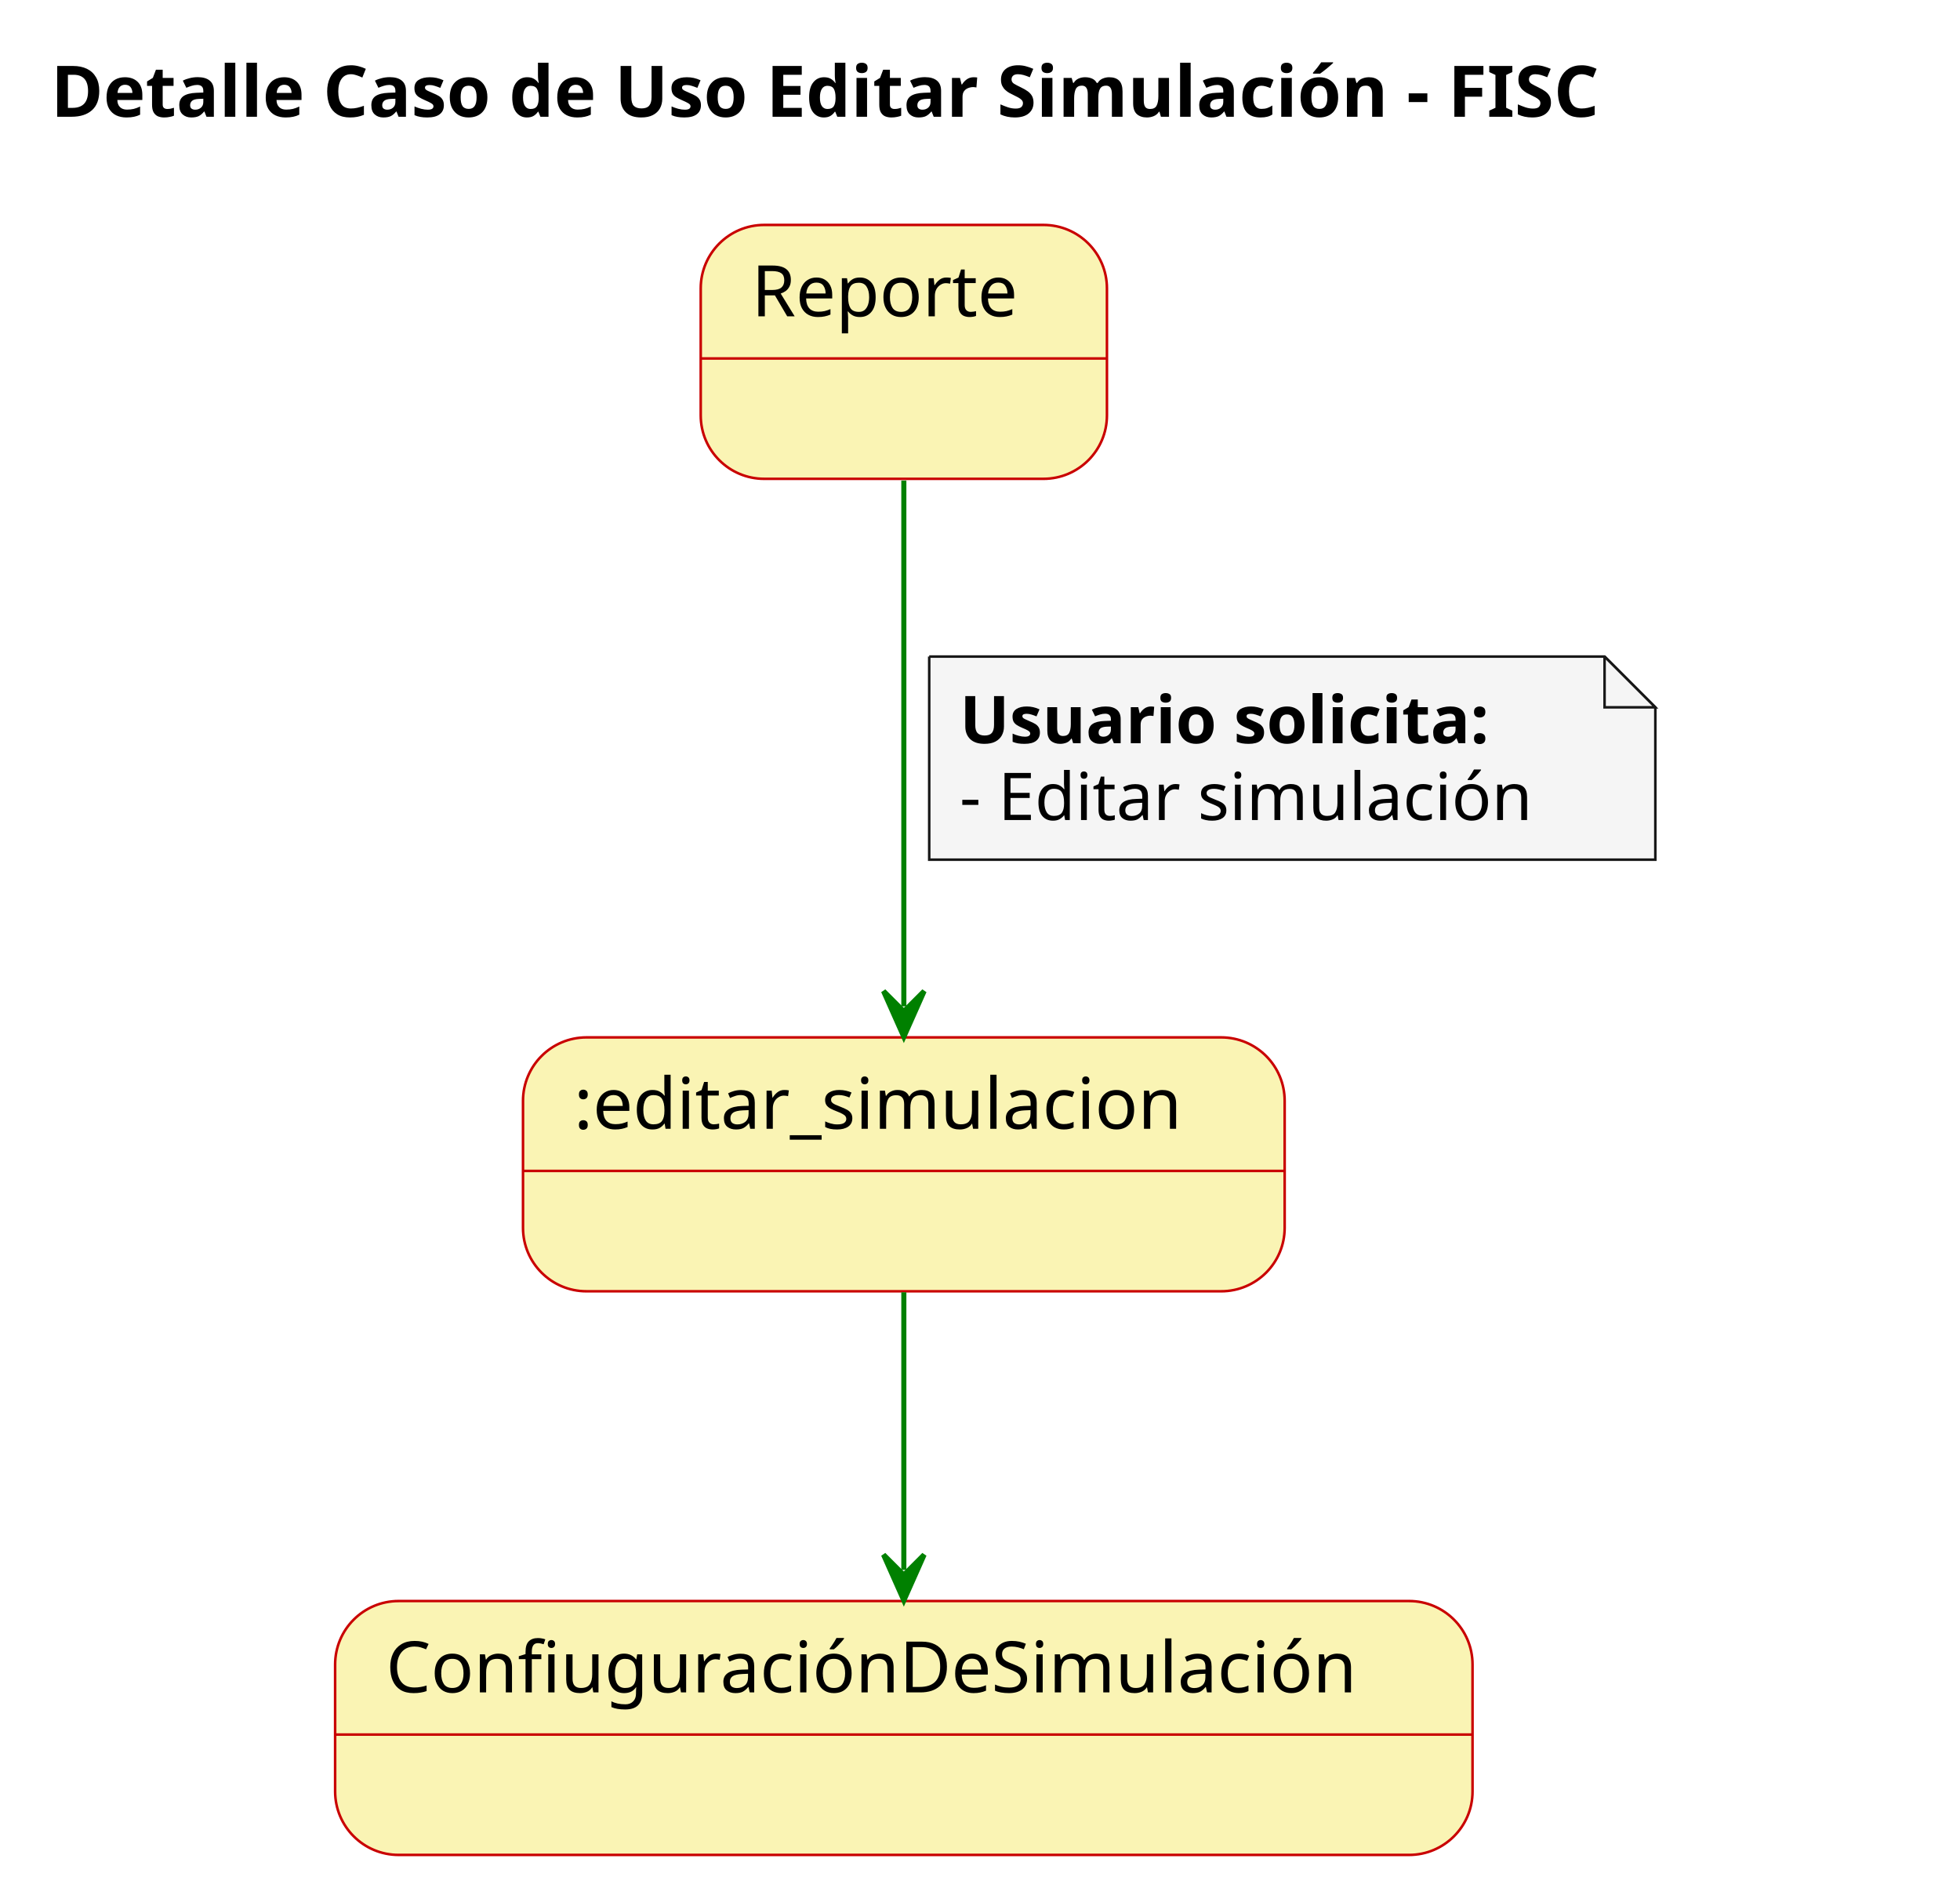
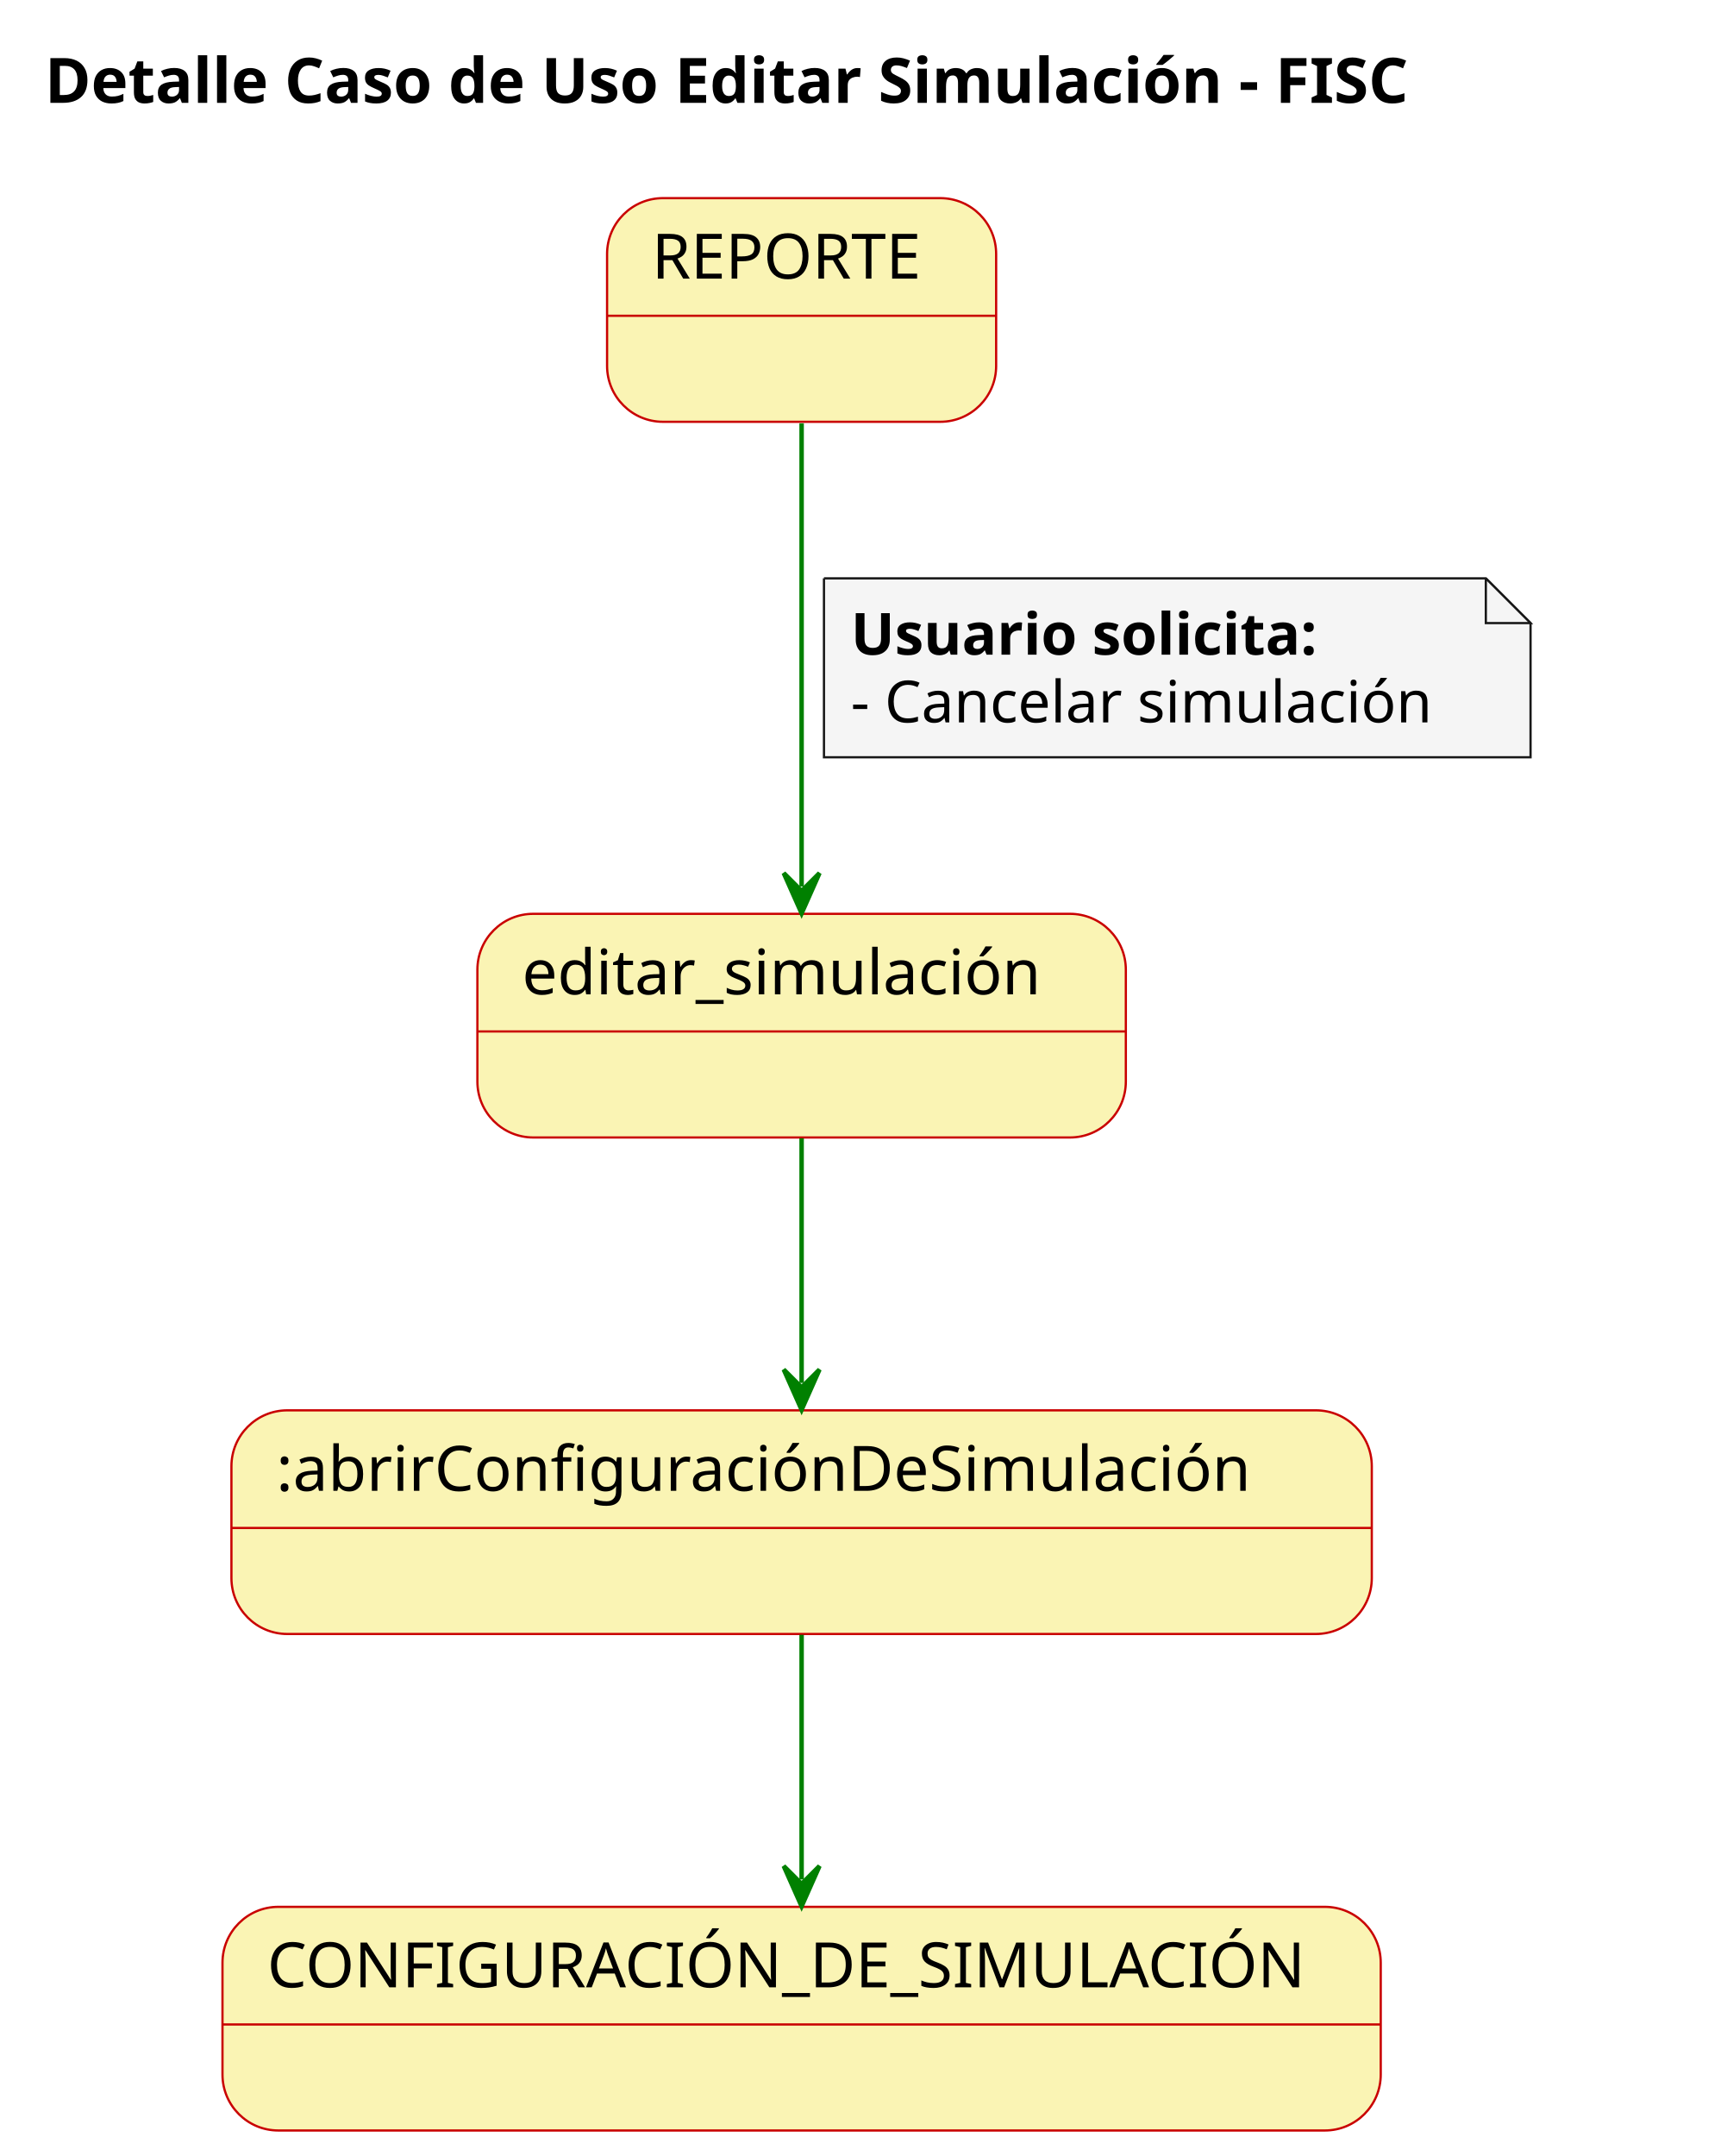
- <svg xmlns="http://www.w3.org/2000/svg" contentStyleType="text/css" height="371px" preserveAspectRatio="none" style="width:386px;height:371px;background:#FFFFFF;" version="1.1" viewBox="0 0 386 371" width="386px" zoomAndPan="magnify">
+ <svg xmlns="http://www.w3.org/2000/svg" contentStyleType="text/css" height="482px" preserveAspectRatio="none" style="width:386px;height:482px;background:#FFFFFF;" version="1.1" viewBox="0 0 386 482" width="386px" zoomAndPan="magnify">
  <defs />
  <g>
    <text fill="#000000" font-family="sans-serif" font-size="14" font-weight="bold" lengthAdjust="spacing" textLength="358" x="10" y="22.995">Detalle Caso de Uso Editar Simulación - FISC</text>
-     <g id="Reporte">
-       <rect fill="#FAF4B4" height="50" rx="12.5" ry="12.5" style="stroke:#C90000;stroke-width:0.5;" width="80" x="138" y="44.297" />
-       <line style="stroke:#C90000;stroke-width:0.5;" x1="138" x2="218" y1="70.594" y2="70.594" />
-       <text fill="#000000" font-family="sans-serif" font-size="14" lengthAdjust="spacing" textLength="60" x="148" y="62.292">Reporte</text>
+     <g id="REPORTE">
+       <rect fill="#FAF4B4" height="50" rx="12.5" ry="12.5" style="stroke:#C90000;stroke-width:0.5;" width="87" x="135.75" y="44.297" />
+       <line style="stroke:#C90000;stroke-width:0.5;" x1="135.75" x2="222.75" y1="70.594" y2="70.594" />
+       <text fill="#000000" font-family="sans-serif" font-size="14" lengthAdjust="spacing" textLength="67" x="145.75" y="62.292">REPORTE</text>
    </g>
-     <g id=":editar_simulacion">
-       <rect fill="#FAF4B4" height="50" rx="12.5" ry="12.5" style="stroke:#C90000;stroke-width:0.5;" width="150" x="103" y="204.297" />
-       <line style="stroke:#C90000;stroke-width:0.5;" x1="103" x2="253" y1="230.594" y2="230.594" />
-       <text fill="#000000" font-family="sans-serif" font-size="14" lengthAdjust="spacing" textLength="130" x="113" y="222.292">:editar_simulacion</text>
+     <g id="editar_simulación">
+       <rect fill="#FAF4B4" height="50" rx="12.5" ry="12.5" style="stroke:#C90000;stroke-width:0.5;" width="145" x="106.75" y="204.297" />
+       <line style="stroke:#C90000;stroke-width:0.5;" x1="106.75" x2="251.75" y1="230.594" y2="230.594" />
+       <text fill="#000000" font-family="sans-serif" font-size="14" lengthAdjust="spacing" textLength="125" x="116.75" y="222.292">editar_simulación</text>
    </g>
-     <g id="ConfiuguraciónDeSimulación">
-       <rect fill="#FAF4B4" height="50" rx="12.5" ry="12.5" style="stroke:#C90000;stroke-width:0.5;" width="224" x="66" y="315.297" />
-       <line style="stroke:#C90000;stroke-width:0.5;" x1="66" x2="290" y1="341.594" y2="341.594" />
-       <text fill="#000000" font-family="sans-serif" font-size="14" lengthAdjust="spacing" textLength="204" x="76" y="333.292">ConfiuguraciónDeSimulación</text>
+     <g id=":abrirConfiguraciónDeSimulación">
+       <rect fill="#FAF4B4" height="50" rx="12.5" ry="12.5" style="stroke:#C90000;stroke-width:0.5;" width="255" x="51.75" y="315.297" />
+       <line style="stroke:#C90000;stroke-width:0.5;" x1="51.75" x2="306.75" y1="341.594" y2="341.594" />
+       <text fill="#000000" font-family="sans-serif" font-size="14" lengthAdjust="spacing" textLength="235" x="61.75" y="333.292">:abrirConfiguraciónDeSimulación</text>
    </g>
-     <g id="link_Reporte_:editar_simulacion">
-       <path d="M178,94.638 C178,124.416 178,168.516 178,198.187 " fill="none" id="Reporte-to-:editar_simulacion" style="stroke:#008000;stroke-width:1.0;" />
-       <polygon fill="#008000" points="178,204.187,182,195.187,178,199.187,174,195.187,178,204.187" style="stroke:#008000;stroke-width:1.0;" />
-       <path d="M183,129.297 L183,169.297 L326,169.297 L326,139.297 L316,129.297 L183,129.297 " fill="#F5F5F5" style="stroke:#181818;stroke-width:0.5;" />
-       <path d="M316,129.297 L316,139.297 L326,139.297 L316,129.297 " fill="#F5F5F5" style="stroke:#181818;stroke-width:0.5;" />
-       <text fill="#000000" font-family="sans-serif" font-size="13" font-weight="bold" lengthAdjust="spacing" textLength="122" x="189" y="146.364">Usuario solicita:</text>
-       <text fill="#000000" font-family="sans-serif" font-size="13" lengthAdjust="spacing" textLength="118" x="189" y="161.497">- Editar simulación</text>
+     <g id="CONFIGURACIÓN_DE_SIMULACIÓN">
+       <rect fill="#FAF4B4" height="50" rx="12.5" ry="12.5" style="stroke:#C90000;stroke-width:0.5;" width="259" x="49.75" y="426.297" />
+       <line style="stroke:#C90000;stroke-width:0.5;" x1="49.75" x2="308.75" y1="452.594" y2="452.594" />
+       <text fill="#000000" font-family="sans-serif" font-size="14" lengthAdjust="spacing" textLength="239" x="59.75" y="444.292">CONFIGURACIÓN_DE_SIMULACIÓN</text>
    </g>
-     <g id="link_:editar_simulacion_ConfiuguraciónDeSimulación">
-       <path d="M178,254.488 C178,272.551 178,291.127 178,309.174 " fill="none" id=":editar_simulacion-to-ConfiuguraciónDeSimulación" style="stroke:#008000;stroke-width:1.0;" />
-       <polygon fill="#008000" points="178,315.174,182,306.174,178,310.174,174,306.174,178,315.174" style="stroke:#008000;stroke-width:1.0;" />
+     <g id="link_REPORTE_editar_simulación">
+       <path d="M179.25,94.638 C179.25,124.416 179.25,168.516 179.25,198.187 " fill="none" id="REPORTE-to-editar_simulación" style="stroke:#008000;stroke-width:1.0;" />
+       <polygon fill="#008000" points="179.25,204.187,183.25,195.187,179.25,199.187,175.25,195.187,179.25,204.187" style="stroke:#008000;stroke-width:1.0;" />
+       <path d="M184.25,129.297 L184.25,169.297 L342.25,169.297 L342.25,139.297 L332.25,129.297 L184.25,129.297 " fill="#F5F5F5" style="stroke:#181818;stroke-width:0.5;" />
+       <path d="M332.25,129.297 L332.25,139.297 L342.25,139.297 L332.25,129.297 " fill="#F5F5F5" style="stroke:#181818;stroke-width:0.5;" />
+       <text fill="#000000" font-family="sans-serif" font-size="13" font-weight="bold" lengthAdjust="spacing" textLength="122" x="190.25" y="146.364">Usuario solicita:</text>
+       <text fill="#000000" font-family="sans-serif" font-size="13" lengthAdjust="spacing" textLength="137" x="190.25" y="161.497">- Cancelar simulación</text>
+     </g>
+     <g id="link_editar_simulación_:abrirConfiguraciónDeSimulación">
+       <path d="M179.25,254.488 C179.25,272.551 179.25,291.127 179.25,309.174 " fill="none" id="editar_simulación-to-:abrirConfiguraciónDeSimulación" style="stroke:#008000;stroke-width:1.0;" />
+       <polygon fill="#008000" points="179.25,315.174,183.25,306.174,179.25,310.174,175.25,306.174,179.25,315.174" style="stroke:#008000;stroke-width:1.0;" />
+     </g>
+     <g id="link_:abrirConfiguraciónDeSimulación_CONFIGURACIÓN_DE_SIMULACIÓN">
+       <path d="M179.25,365.488 C179.25,383.551 179.25,402.127 179.25,420.174 " fill="none" id=":abrirConfiguraciónDeSimulación-to-CONFIGURACIÓN_DE_SIMULACIÓN" style="stroke:#008000;stroke-width:1.0;" />
+       <polygon fill="#008000" points="179.25,426.174,183.25,417.174,179.25,421.174,175.25,417.174,179.25,426.174" style="stroke:#008000;stroke-width:1.0;" />
    </g>
  </g>
</svg>
